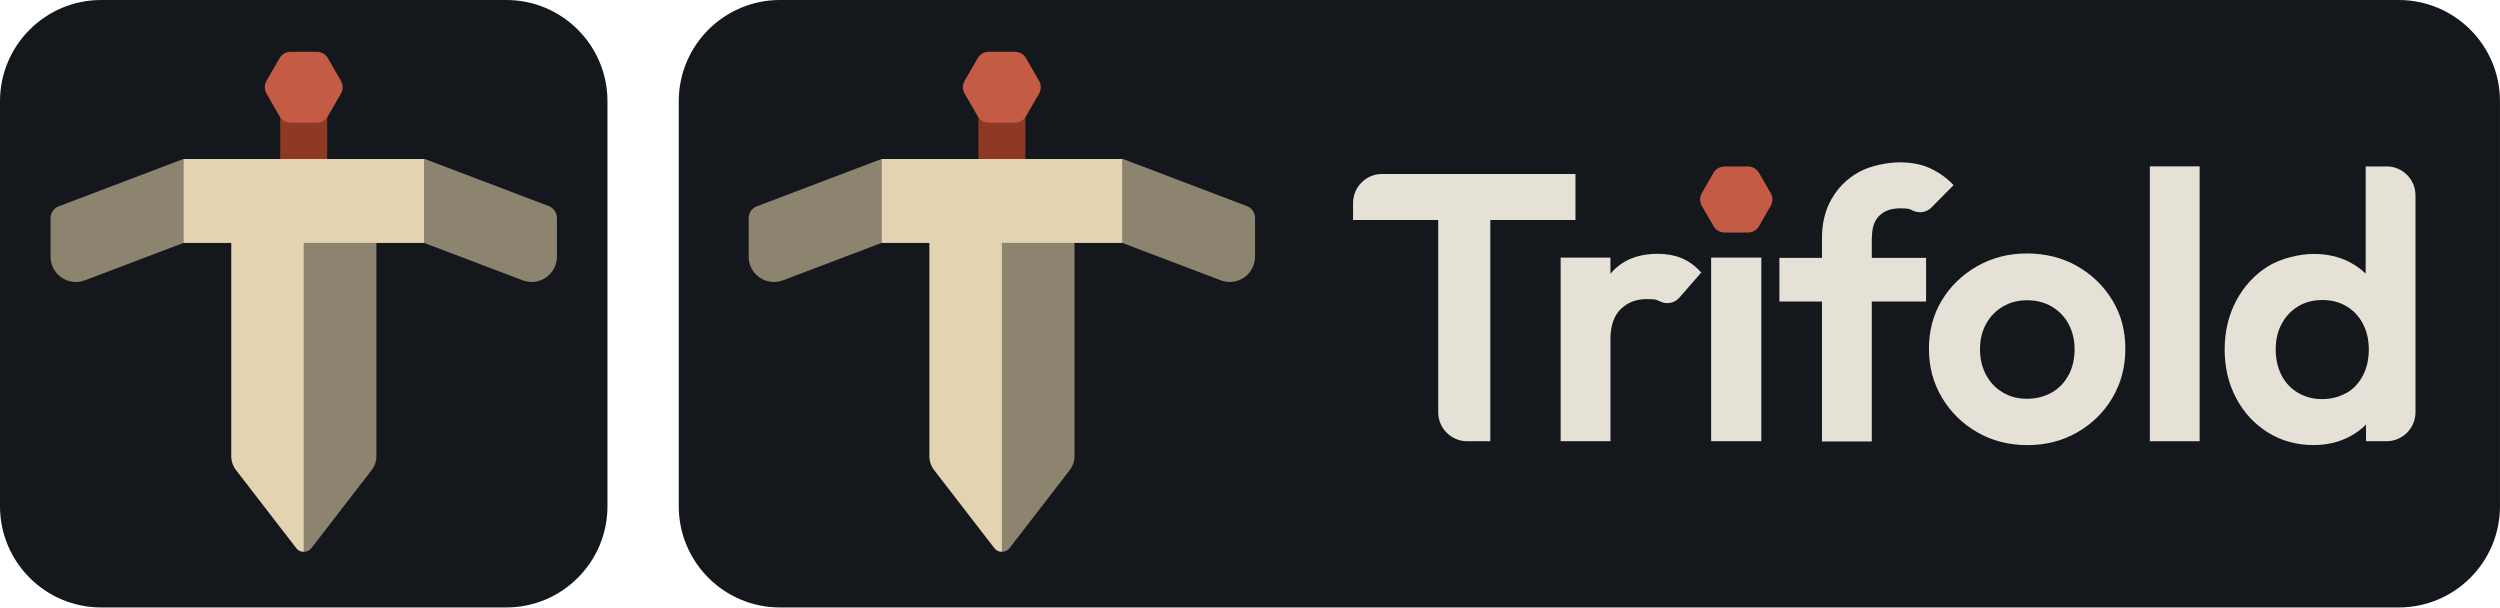
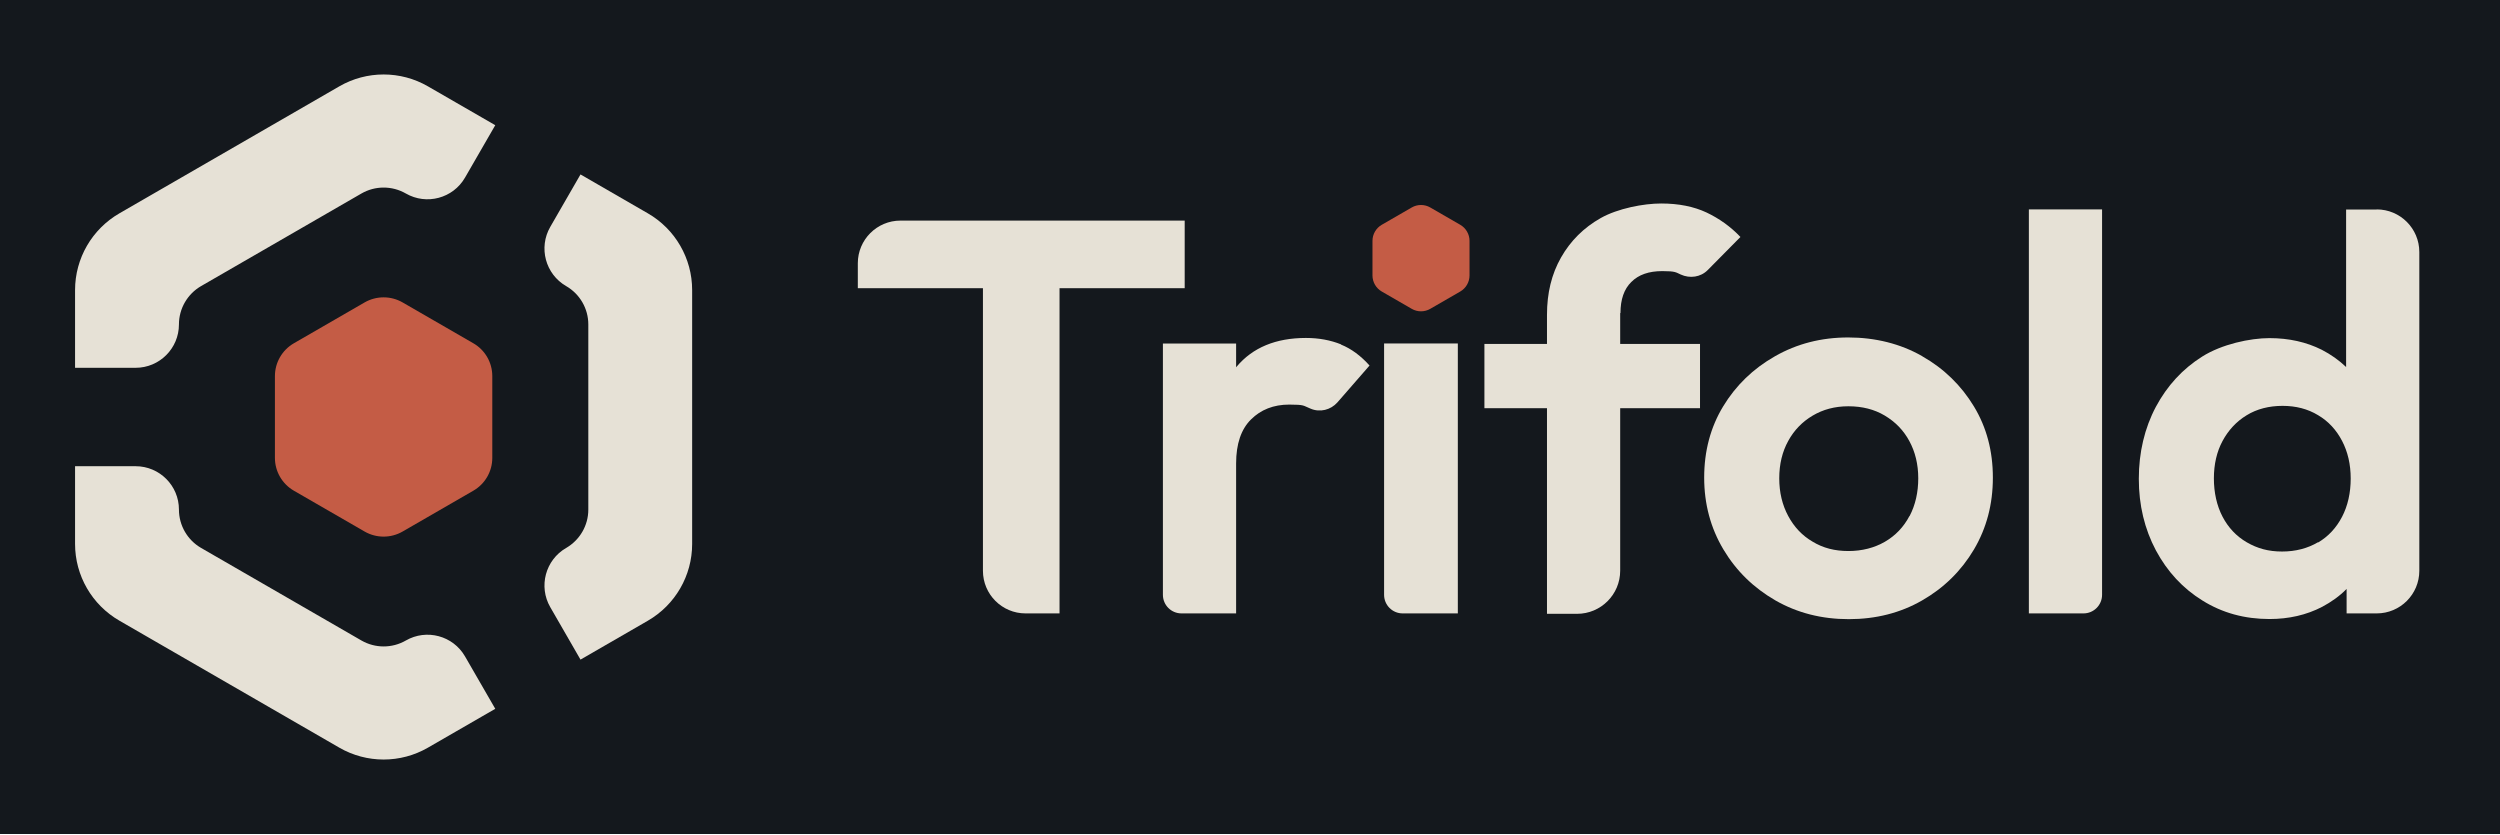
- <svg xmlns="http://www.w3.org/2000/svg" id="Layer_2" data-name="Layer 2" viewBox="0 0 888.94 216">
+ <svg xmlns="http://www.w3.org/2000/svg" id="Layer_1" data-name="Layer 1" viewBox="0 0 604.82 201.77">
  <defs>
    <style>
      .cls-1 {
-         fill: #8e3923;
+         fill: #14181d;
      }

      .cls-2 {
-         fill: #e3d3b1;
+         fill: #c45c45;
      }

      .cls-3 {
-         fill: #8c846f;
-       }
- 
-       .cls-4 {
-         fill: #c45c45;
-       }
- 
-       .cls-5 {
        fill: #e6e1d6;
-       }
- 
-       .cls-6 {
-         fill: #14171c;
      }
    </style>
  </defs>
-   <g id="Layer_1-2" data-name="Layer 1">
-     <rect class="cls-6" width="216" height="216" rx="36" ry="36" />
-     <path class="cls-3" d="M65.19,86.39l-35.02,13.29c-5.89,2.24-12.19-2.12-12.19-8.41v-13.7c0-1.87,1.16-3.54,2.9-4.21l44.31-16.82v29.85Z" />
-     <path class="cls-3" d="M150.87,86.39l34.96,13.28c5.89,2.24,12.2-2.11,12.2-8.41v-13.77c0-1.87-1.15-3.54-2.9-4.21l-44.26-16.82v29.92Z" />
-     <rect class="cls-1" x="99.65" y="27.22" width="16.7" height="29.32" />
-     <path class="cls-4" d="M112.67,18.41h-9.35c-1.61,0-3.09.86-3.9,2.25l-4.67,8.1c-.8,1.39-.8,3.11,0,4.5l4.67,8.1c.8,1.39,2.29,2.25,3.9,2.25h9.35c1.61,0,3.09-.86,3.9-2.25l4.67-8.1c.8-1.39.8-3.11,0-4.5l-4.67-8.1c-.8-1.39-2.29-2.25-3.9-2.25Z" />
-     <path class="cls-3" d="M108.03,86.39v109.82c1,0,2.01-.4,2.63-1.21l21.44-27.78c1.14-1.47,1.74-3.2,1.74-4.96v-75.87h-25.81Z" />
-     <path class="cls-2" d="M150.87,56.54h-85.68v29.85h17.04v75.87c0,1.76.61,3.49,1.74,4.96l21.44,27.78c.62.81,1.63,1.21,2.63,1.21v-109.82h42.84v-29.85Z" />
-     <rect class="cls-6" x="241.35" width="647.58" height="216" rx="36" ry="36" />
-     <path class="cls-3" d="M313.42,86.39l-35.02,13.29c-5.89,2.24-12.19-2.12-12.19-8.41v-13.7c0-1.87,1.16-3.54,2.9-4.21l44.31-16.82v29.85Z" />
-     <path class="cls-3" d="M399.1,86.39l34.96,13.28c5.89,2.24,12.2-2.11,12.2-8.41v-13.77c0-1.87-1.15-3.54-2.9-4.21l-44.26-16.82v29.92Z" />
-     <rect class="cls-1" x="347.89" y="27.22" width="16.7" height="29.32" />
-     <path class="cls-4" d="M360.91,18.41h-9.35c-1.61,0-3.09.86-3.9,2.25l-4.67,8.1c-.8,1.39-.8,3.11,0,4.5l4.67,8.1c.8,1.39,2.29,2.25,3.9,2.25h9.35c1.61,0,3.09-.86,3.9-2.25l4.67-8.1c.8-1.39.8-3.11,0-4.5l-4.67-8.1c-.8-1.39-2.29-2.25-3.9-2.25Z" />
-     <path class="cls-3" d="M356.26,86.39v109.82c1,0,2.01-.4,2.63-1.21l21.44-27.78c1.14-1.47,1.74-3.2,1.74-4.96v-75.87h-25.81Z" />
-     <path class="cls-2" d="M399.1,56.54h-85.68v29.85h17.04v75.87c0,1.76.61,3.49,1.74,4.96l21.44,27.78c.62.81,1.63,1.21,2.63,1.21v-109.82h42.84v-29.85Z" />
-     <path class="cls-4" d="M621.55,59.2h-8.36c-1.61,0-3.09.86-3.9,2.25l-4.18,7.24c-.8,1.39-.8,3.11,0,4.5l4.18,7.24c.8,1.39,2.29,2.25,3.9,2.25h8.36c1.61,0,3.09-.86,3.9-2.25l4.18-7.24c.8-1.39.8-3.11,0-4.5l-4.18-7.24c-.8-1.39-2.29-2.25-3.9-2.25Z" />
-     <rect class="cls-5" x="608.44" y="91.59" width="17.84" height="65.29" />
-     <rect class="cls-5" x="764.43" y="59.15" width="17.71" height="97.74" />
-     <path class="cls-5" d="M560.2,78.22v-16.36h-68.77c-5.69,0-10.31,4.62-10.31,10.31v6.05h30.27v68.36h0c0,5.69,4.62,10.31,10.31,10.31h8.22v-78.67h30.27Z" />
-     <path class="cls-5" d="M598.04,91.8c-2.54-1.02-5.36-1.55-8.51-1.55-7.28,0-12.89,2.33-16.77,6.95-.04.04-.08.12-.12.16v-5.77h-17.71v65.29h17.71v-36.08h0v-.2c0-4.75,1.23-8.3,3.6-10.64,2.37-2.37,5.48-3.6,9.25-3.6s3.4.29,4.79.82c.12.04.25.12.37.16,2.25.98,4.87.33,6.5-1.51l7.77-8.92c-2.09-2.33-4.38-4.05-6.91-5.07h0l.04-.04Z" />
-     <path class="cls-5" d="M665.63,84.19c0-3.23.86-5.77,2.62-7.49,1.76-1.76,4.25-2.62,7.49-2.62s3.27.29,4.46.82h0c2.21,1.02,4.83.65,6.55-1.1l7.9-7.98c-2.41-2.54-5.2-4.5-8.22-5.93-3.07-1.43-6.71-2.17-10.96-2.17s-10.47,1.19-14.61,3.52c-4.13,2.33-7.32,5.52-9.61,9.53-2.29,4.01-3.4,8.63-3.4,13.87v7.04h-15.14v15.55h15.14v49.75h17.71v-49.75h19.31v-15.55h-19.31v-7.45l.08-.04Z" />
-     <path class="cls-5" d="M848.58,59.19h-7.4v38.09c-1.72-1.64-3.68-3.03-5.89-4.17-3.72-1.88-7.94-2.82-12.64-2.82s-11.54,1.47-16.28,4.46c-4.75,2.99-8.47,7.04-11.21,12.15-2.74,5.15-4.13,11.05-4.13,17.43s1.39,12.15,4.13,17.31c2.74,5.11,6.5,9.2,11.29,12.15,4.79,2.99,10.19,4.46,16.2,4.46h0c4.66,0,8.92-.98,12.72-2.95,2.25-1.19,4.25-2.62,5.93-4.34v5.93h7.28c5.69,0,10.31-4.62,10.31-10.31v-77.12c0-5.69-4.62-10.31-10.31-10.31h0v.04ZM834.39,139.66c-2.5,1.47-5.4,2.25-8.71,2.25h0c-3.15,0-5.97-.74-8.51-2.21s-4.5-3.56-5.89-6.22c-1.39-2.66-2.09-5.85-2.09-9.25s.7-6.46,2.09-9.04,3.31-4.7,5.81-6.22c2.5-1.55,5.48-2.29,8.71-2.29s6.1.74,8.59,2.25c2.5,1.47,4.42,3.56,5.81,6.22s2.09,5.69,2.09,9.12-.7,6.59-2.09,9.25c-1.39,2.66-3.31,4.75-5.81,6.22h0v-.08Z" />
-     <path class="cls-5" d="M738.65,94.66c-5.28-3.03-11.41-4.54-17.92-4.54s-12.4,1.51-17.71,4.54c-5.32,3.03-9.49,7.08-12.56,12.15-3.07,5.07-4.58,10.84-4.58,17.22s1.55,12.19,4.66,17.39,7.32,9.29,12.56,12.31c5.28,3.03,11.21,4.54,17.76,4.54s12.52-1.51,17.76-4.54c5.28-3.03,9.45-7.12,12.52-12.31,3.07-5.2,4.58-10.96,4.58-17.39s-1.51-12.15-4.58-17.22c-3.07-5.07-7.24-9.16-12.52-12.15h.04ZM735.54,133.32c-1.39,2.66-3.4,4.75-5.93,6.22-2.54,1.47-5.52,2.25-8.84,2.25s-6.14-.74-8.63-2.25c-2.54-1.47-4.5-3.56-5.93-6.22-1.43-2.66-2.17-5.69-2.17-9.12s.74-6.46,2.17-9.04c1.43-2.62,3.44-4.66,5.93-6.14s5.32-2.25,8.63-2.25,6.26.74,8.8,2.25c2.54,1.51,4.5,3.52,5.93,6.14s2.17,5.65,2.17,9.04-.7,6.46-2.09,9.12h-.04Z" />
+   <rect class="cls-1" width="604.82" height="201.77" />
+   <path class="cls-2" d="M353.27,54.38l-7.24-4.18c-1.39-.81-3.11-.81-4.5,0l-7.24,4.18c-1.39.8-2.25,2.29-2.25,3.9v8.36c0,1.6.86,3.09,2.25,3.89l7.24,4.18c1.38.81,3.11.81,4.5,0l7.24-4.18c1.39-.8,2.25-2.29,2.25-3.9v-8.36c0-1.6-.86-3.09-2.25-3.89Z" />
+   <path class="cls-3" d="M339.35,148.4h13.34v-65.3h-17.84v60.8c0,2.49,2.01,4.5,4.5,4.5Z" />
+   <path class="cls-3" d="M490.84,148.4h13.21c2.49,0,4.5-2.01,4.5-4.5V50.66h-17.71v97.74Z" />
+   <path class="cls-3" d="M286.61,53.37h-68.77c-5.69,0-10.31,4.63-10.31,10.31v6.05h30.27v68.36c0,5.7,4.62,10.31,10.31,10.31h8.22v-78.67h30.28v-16.36Z" />
+   <path class="cls-3" d="M324.42,83.36l.04-.04h-.01c-2.54-1.02-5.36-1.56-8.51-1.56-7.28,0-12.89,2.33-16.77,6.95-.04.04-.08.12-.12.16v-5.76h-17.71v60.79c0,2.49,2.01,4.5,4.5,4.5h13.21v-36.28c0-4.75,1.23-8.3,3.6-10.64,2.37-2.37,5.48-3.6,9.25-3.6s3.4.29,4.79.82c.12.04.25.12.37.16,2.25.98,4.87.33,6.5-1.51l7.77-8.92c-2.09-2.33-4.38-4.05-6.91-5.07Z" />
+   <path class="cls-3" d="M391.97,75.75l.08-.04h-.01,0c0-3.24.86-5.77,2.62-7.49,1.76-1.77,4.25-2.63,7.49-2.63s3.27.3,4.46.82c2.21,1.02,4.83.66,6.55-1.09l7.9-7.99c-2.41-2.54-5.2-4.5-8.22-5.93-3.07-1.43-6.71-2.17-10.96-2.17s-10.47,1.19-14.61,3.52c-4.13,2.33-7.32,5.52-9.61,9.54-2.29,4.02-3.4,8.62-3.4,13.87v7.04h-15.14v15.55h15.14v49.75h7.27c5.77,0,10.44-4.67,10.44-10.44v-39.31h19.31v-15.55h-19.31v-7.45Z" />
+   <path class="cls-3" d="M574.99,50.66v.04h-7.4v38.09c-1.72-1.64-3.68-3.03-5.89-4.17-3.72-1.87-7.93-2.81-12.64-2.82-4.7,0-11.54,1.47-16.28,4.46-4.75,2.99-8.47,7.04-11.21,12.15-2.74,5.16-4.13,11.06-4.13,17.43s1.39,12.15,4.13,17.31c2.74,5.11,6.5,9.2,11.29,12.15,4.79,2.99,10.19,4.46,16.2,4.46,4.66,0,8.92-.97,12.72-2.94,2.25-1.2,4.25-2.62,5.93-4.34v5.92h7.28c5.69,0,10.31-4.61,10.31-10.31V60.97c0-5.69-4.62-10.31-10.31-10.31ZM566.61,125.03c-1.39,2.66-3.31,4.75-5.81,6.22v-.07c-2.5,1.47-5.4,2.25-8.71,2.25s-5.97-.75-8.51-2.22c-2.54-1.47-4.5-3.56-5.89-6.22-1.39-2.66-2.09-5.85-2.09-9.25s.7-6.46,2.09-9.04,3.31-4.7,5.81-6.22c2.5-1.55,5.48-2.29,8.71-2.29s6.1.74,8.59,2.25c2.5,1.47,4.42,3.56,5.81,6.22,1.39,2.66,2.09,5.69,2.09,9.12s-.7,6.59-2.09,9.25Z" />
+   <path class="cls-3" d="M465.03,86.18h.03c-5.28-3.03-11.41-4.54-17.92-4.54s-12.4,1.51-17.71,4.54c-5.32,3.02-9.49,7.08-12.56,12.15s-4.58,10.84-4.58,17.22,1.55,12.18,4.66,17.39c3.11,5.21,7.32,9.29,12.56,12.31,5.28,3.03,11.2,4.54,17.76,4.54s12.52-1.51,17.76-4.54c5.28-3.03,9.45-7.14,12.52-12.31,3.07-5.2,4.58-10.96,4.58-17.39s-1.51-12.15-4.58-17.22c-3.07-5.07-7.24-9.16-12.52-12.15ZM461.99,124.84h-.04c-1.39,2.66-3.4,4.75-5.93,6.22-2.54,1.47-5.52,2.25-8.84,2.25s-6.14-.74-8.63-2.25c-2.54-1.47-4.5-3.56-5.93-6.22-1.43-2.66-2.17-5.69-2.17-9.12s.74-6.46,2.17-9.04c1.43-2.63,3.44-4.67,5.93-6.14,2.49-1.47,5.32-2.25,8.63-2.25s6.26.73,8.8,2.25c2.54,1.52,4.5,3.51,5.93,6.14,1.43,2.63,2.17,5.65,2.17,9.04s-.7,6.46-2.09,9.12Z" />
+   <g>
+     <path class="cls-3" d="M48.65,69.21l38.8-22.4c3.32-1.91,7.4-1.91,10.73,0h0c5.01,2.89,11.43,1.17,14.32-3.84l7.32-12.68-16.29-9.4c-6.63-3.83-14.81-3.83-21.44,0l-53.2,30.72c-6.63,3.83-10.73,10.9-10.73,18.56v18.81h14.65c5.79,0,10.48-4.7,10.48-10.49h0c0-3.83,2.05-7.36,5.36-9.28Z" />
+     <path class="cls-2" d="M88.22,73.16l-17.13,9.89c-2.83,1.64-4.58,4.66-4.58,7.94v19.78c0,3.28,1.75,6.3,4.58,7.94l17.13,9.89c2.84,1.63,6.34,1.63,9.17,0l17.13-9.89c2.84-1.64,4.58-4.66,4.58-7.94v-19.78c0-3.28-1.74-6.3-4.58-7.94l-17.13-9.89c-2.83-1.63-6.33-1.63-9.17,0Z" />
+     <path class="cls-3" d="M140.44,42.2l-7.31,12.68c-2.9,5.02-1.18,11.43,3.83,14.33h0c3.32,1.91,5.37,5.45,5.37,9.28v44.8c0,3.83-2.05,7.36-5.37,9.28h0c-5.01,2.9-6.73,9.32-3.83,14.33l7.31,12.68,16.29-9.41c6.63-3.83,10.72-10.9,10.72-18.56v-61.44c0-7.66-4.08-14.73-10.72-18.56l-16.29-9.41Z" />
+     <path class="cls-3" d="M87.45,154.96l-38.8-22.4c-3.31-1.91-5.36-5.45-5.36-9.28h0c0-5.8-4.7-10.49-10.48-10.49h-14.65v18.81c0,7.66,4.09,14.73,10.73,18.56l53.2,30.72c6.63,3.83,14.81,3.83,21.44,0l16.29-9.4-7.32-12.68c-2.89-5.01-9.31-6.73-14.32-3.84h0c-3.32,1.91-7.4,1.91-10.73,0Z" />
  </g>
</svg>
